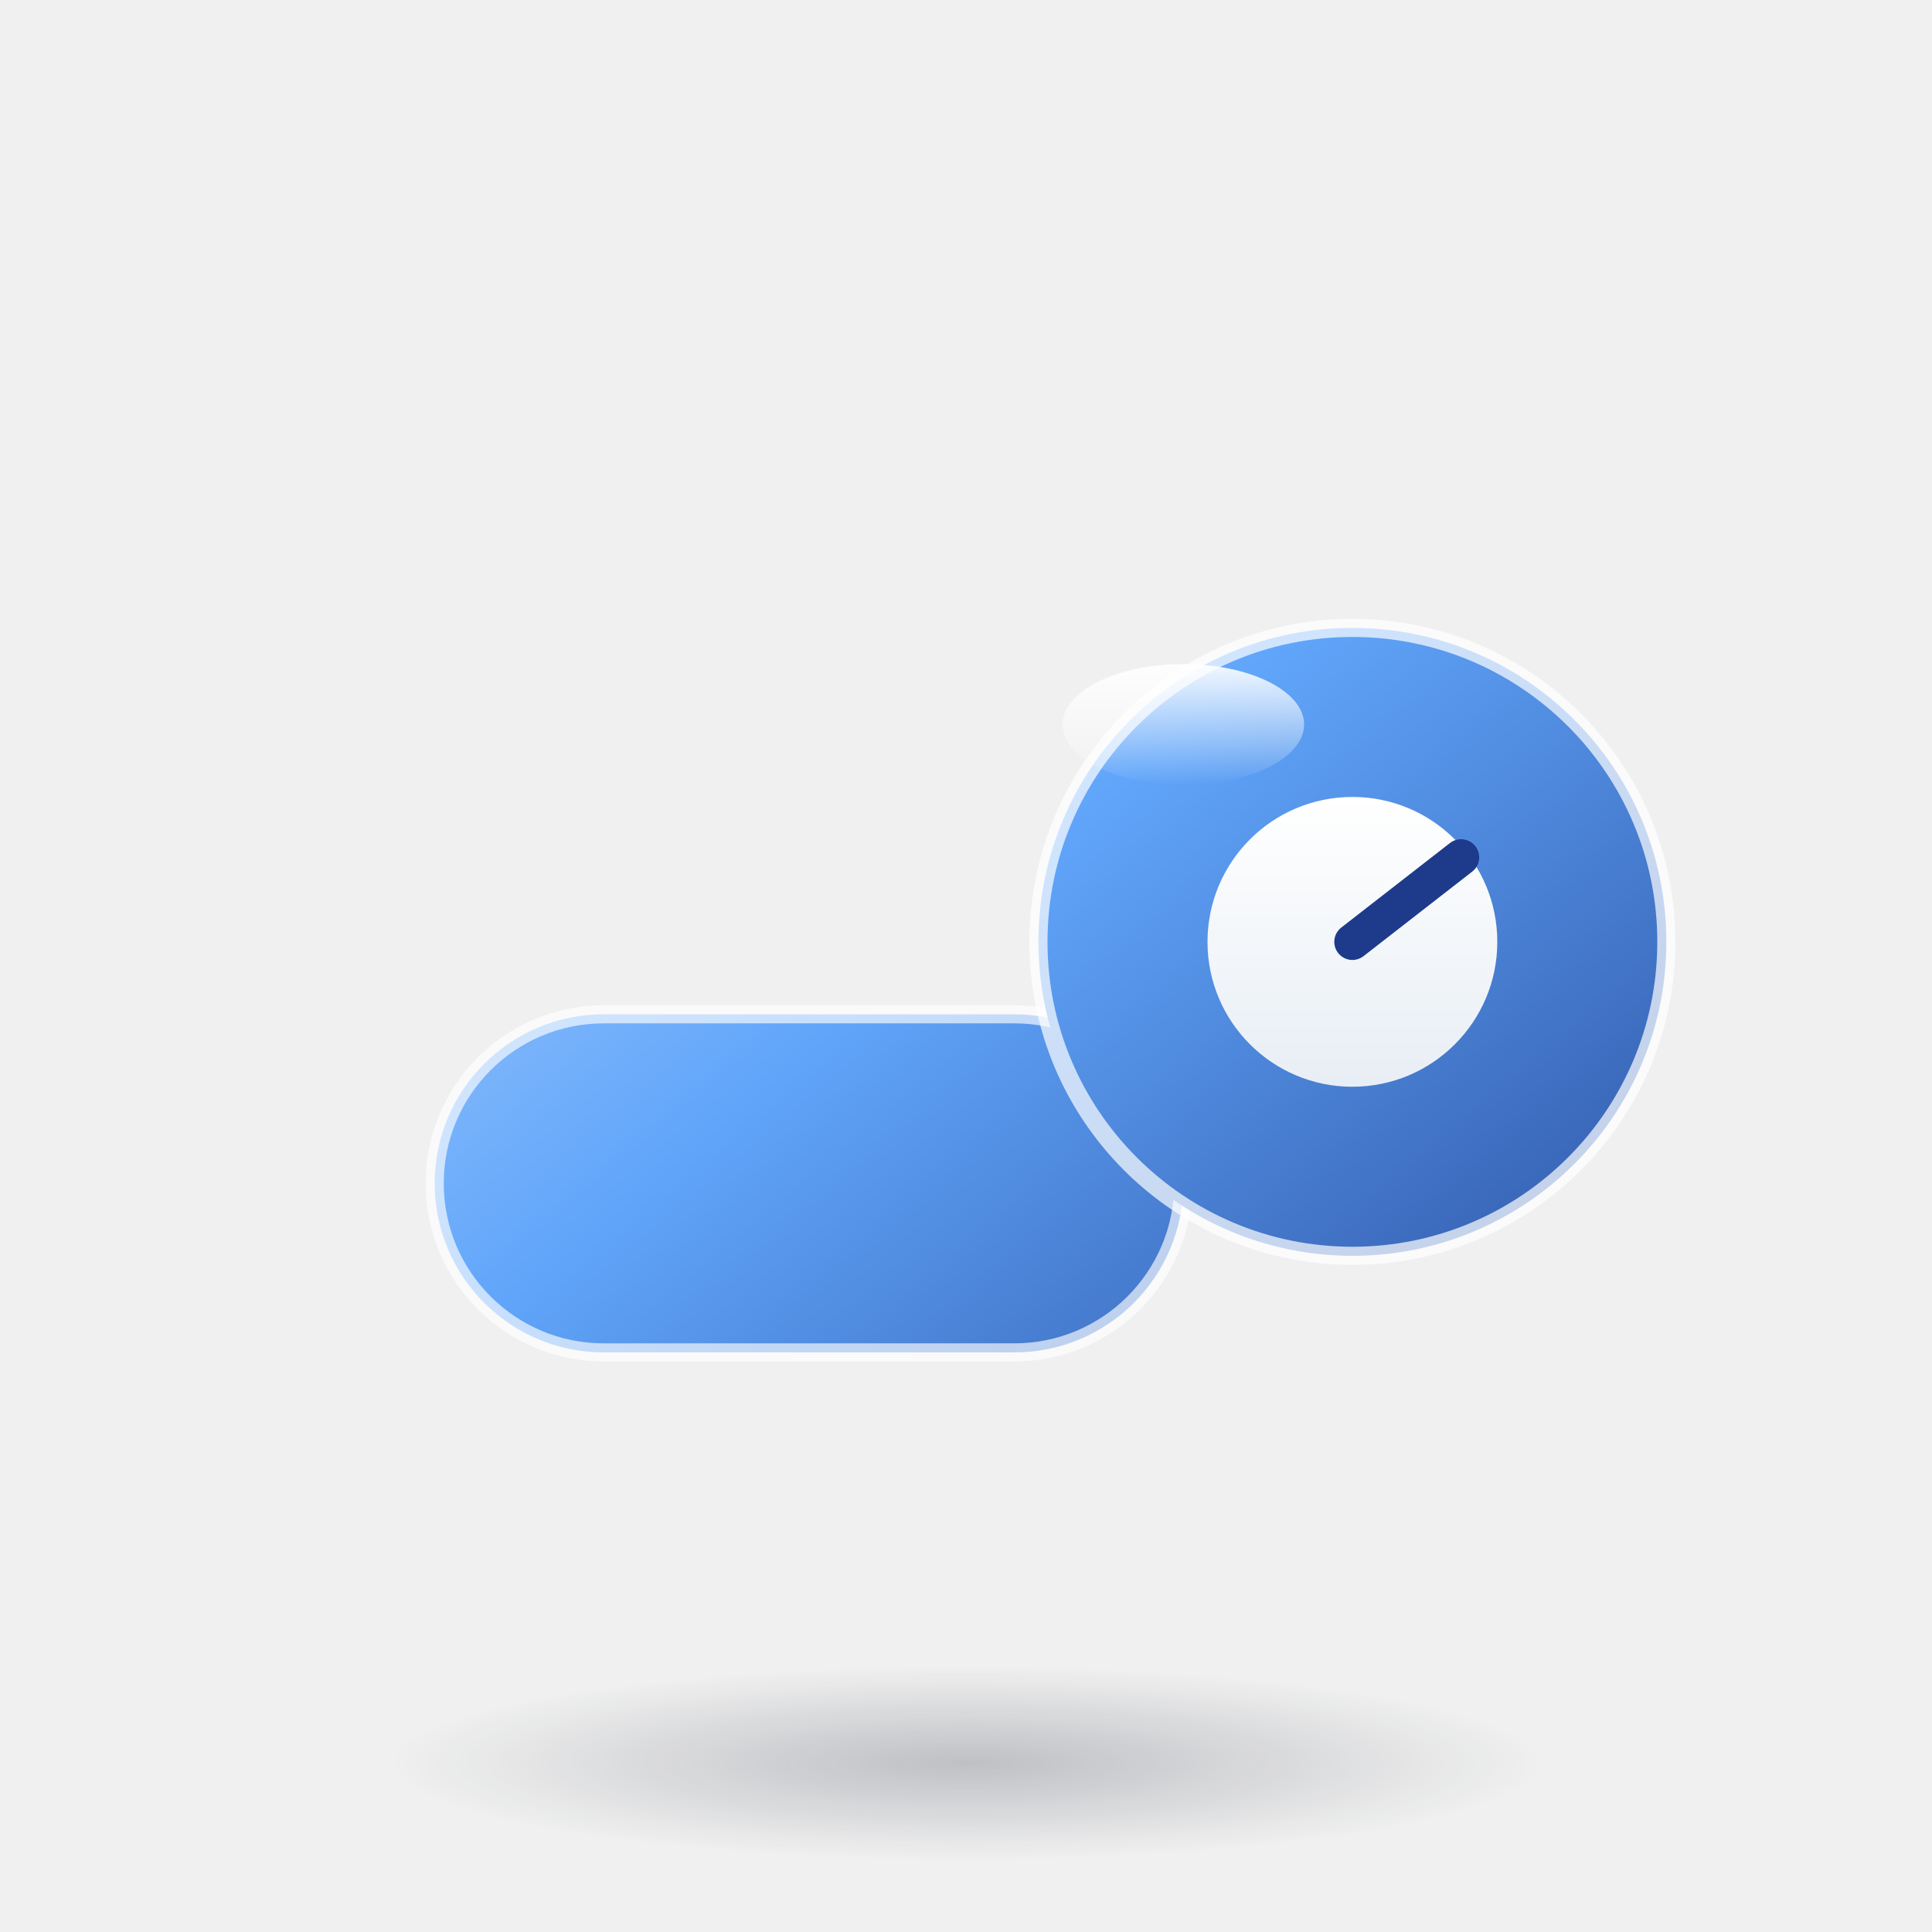
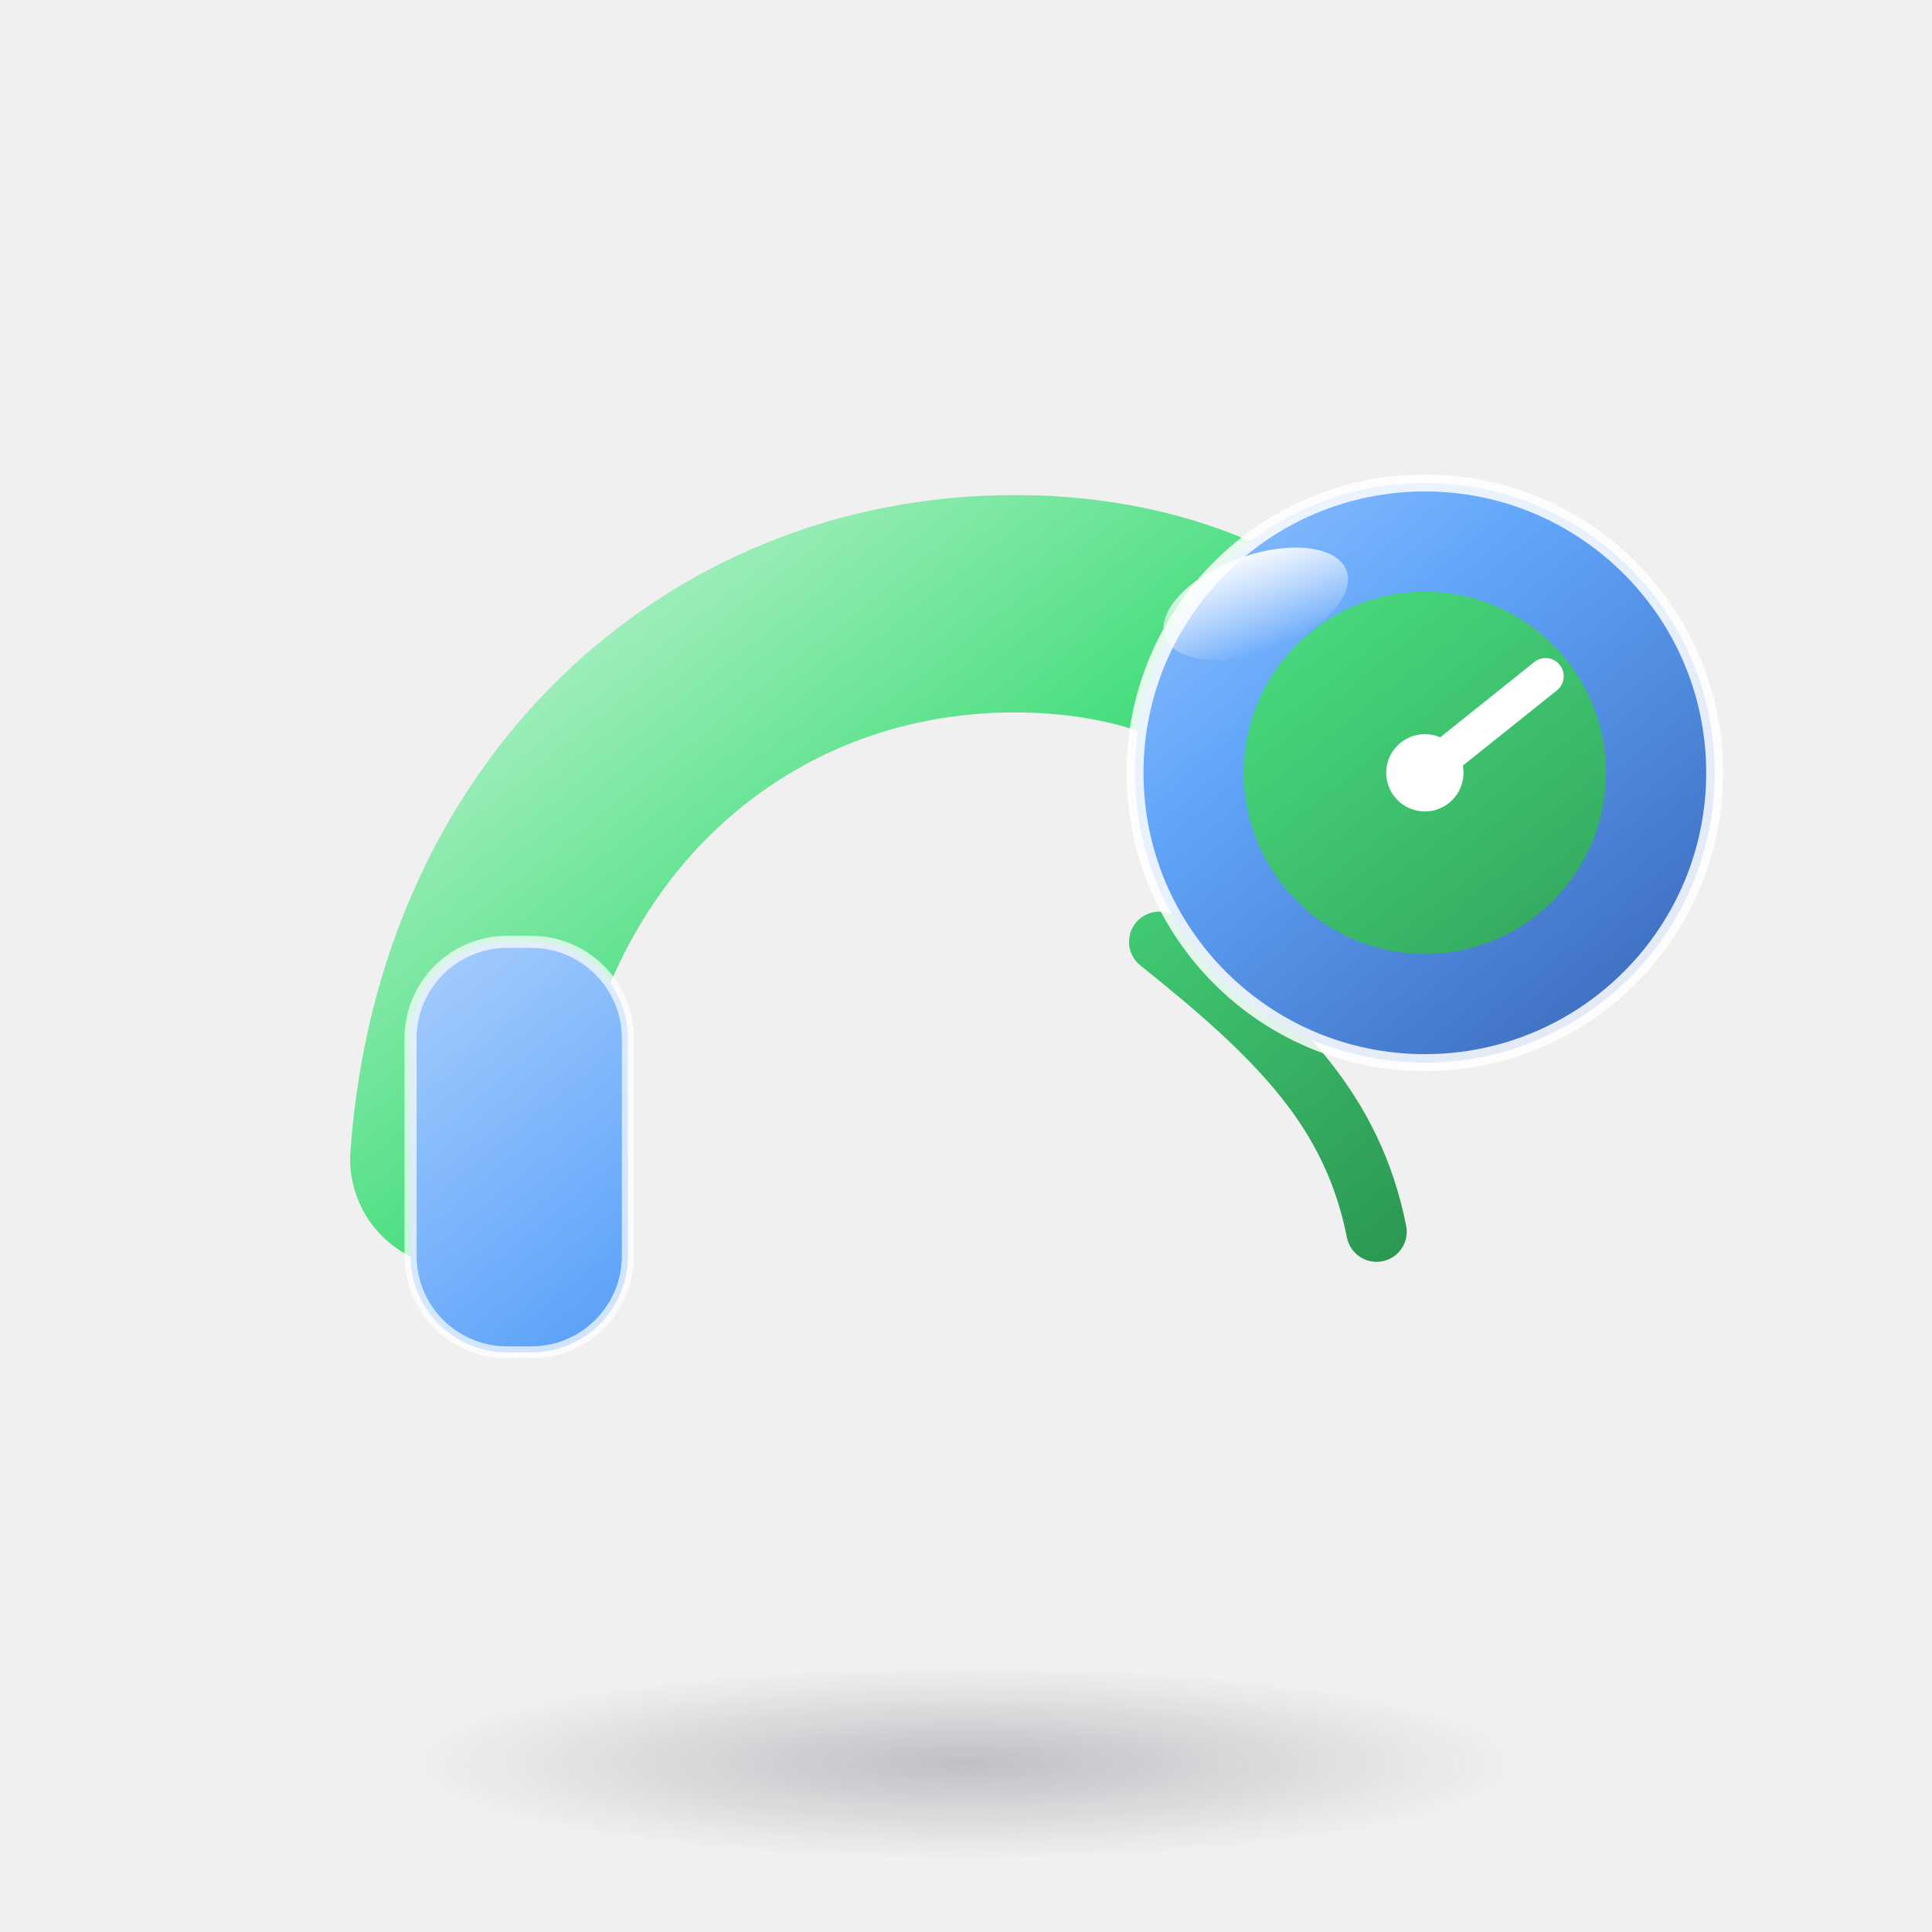
<svg xmlns="http://www.w3.org/2000/svg" viewBox="0 0 160 160" fill="none">
  <defs>
-     <linearGradient id="c" x1="28" y1="18" x2="132" y2="142" gradientUnits="userSpaceOnUse">
-       <stop stop-color="#DBEAFE" />
+     <linearGradient id="g" x1="36" y1="24" x2="128" y2="140" gradientUnits="userSpaceOnUse">
+       <stop stop-color="#F0FDF4" />
+       <stop offset=".42" stop-color="#4ADE80" />
+       <stop offset="1" stop-color="#166534" />
+     </linearGradient>
+     <linearGradient id="a" x1="44" y1="28" x2="130" y2="132" gradientUnits="userSpaceOnUse">
+       <stop stop-color="#EFF6FF" />
      <stop offset=".48" stop-color="#60A5FA" />
      <stop offset="1" stop-color="#1E3A8A" />
    </linearGradient>
-     <linearGradient id="b" x1="0" y1="0" x2="0" y2="1">
+     <linearGradient id="w" x1="0" y1="0" x2="0" y2="1">
+       <stop stop-color="#fff" />
+       <stop offset="1" stop-color="#E8EEF5" />
+     </linearGradient>
+     <linearGradient id="h" x1="0" y1="0" x2="0" y2="1">
      <stop stop-color="#fff" stop-opacity=".92" />
      <stop offset="1" stop-color="#fff" stop-opacity="0" />
    </linearGradient>
    <radialGradient id="s" cx="50%" cy="50%" r="50%">
-       <stop stop-color="#0f172a" stop-opacity=".22" />
-       <stop offset="1" stop-color="#0f172a" stop-opacity="0" />
+       <stop stop-color="#0F172A" stop-opacity=".22" />
+       <stop offset="1" stop-color="#0F172A" stop-opacity="0" />
    </radialGradient>
-     <linearGradient id="w" x1="0" y1="0" x2="0" y2="1">
-       <stop stop-color="#fff" />
-       <stop offset="1" stop-color="#e8eef5" />
-     </linearGradient>
  </defs>
-   <ellipse cx="80" cy="146" rx="48" ry="8" fill="url(#s)" />
-   <rect x="36" y="84" width="62" height="28" rx="14" fill="url(#c)" stroke="#fff" stroke-opacity=".65" stroke-width="1.5" />
-   <circle cx="112" cy="78" r="26" fill="url(#c)" stroke="#fff" stroke-opacity=".7" stroke-width="1.5" />
-   <circle cx="112" cy="78" r="12" fill="url(#w)" />
-   <path d="M112 78l9-7" stroke="#1E3A8A" stroke-width="3" stroke-linecap="round" />
-   <ellipse cx="98" cy="60" rx="10" ry="5" fill="url(#b)" />
+   <ellipse cx="80" cy="146" rx="46" ry="8" fill="url(#s)" />
+   <path d="M38 96c2-28 22-46 46-46 10 0 18 3 24 8" fill="none" stroke="url(#g)" stroke-width="18" stroke-linecap="round" />
+   <rect x="34" y="78" width="18" height="34" rx="8" fill="url(#a)" stroke="#fff" stroke-opacity=".7" stroke-width="1" />
+   <path d="M96 78c10 8 16 14 18 24" fill="none" stroke="url(#g)" stroke-width="5" stroke-linecap="round" />
+   <circle cx="118" cy="64" r="24" fill="url(#a)" stroke="#fff" stroke-opacity=".85" stroke-width="1.4" />
+   <circle cx="118" cy="64" r="15" fill="url(#g)" />
+   <path d="M118 64l10-8" stroke="#fff" stroke-width="3" stroke-linecap="round" />
+   <circle cx="118" cy="64" r="3.2" fill="#fff" />
+   <ellipse cx="104" cy="50" rx="8" ry="4" fill="url(#h)" transform="rotate(-20 104 50)" />
</svg>
